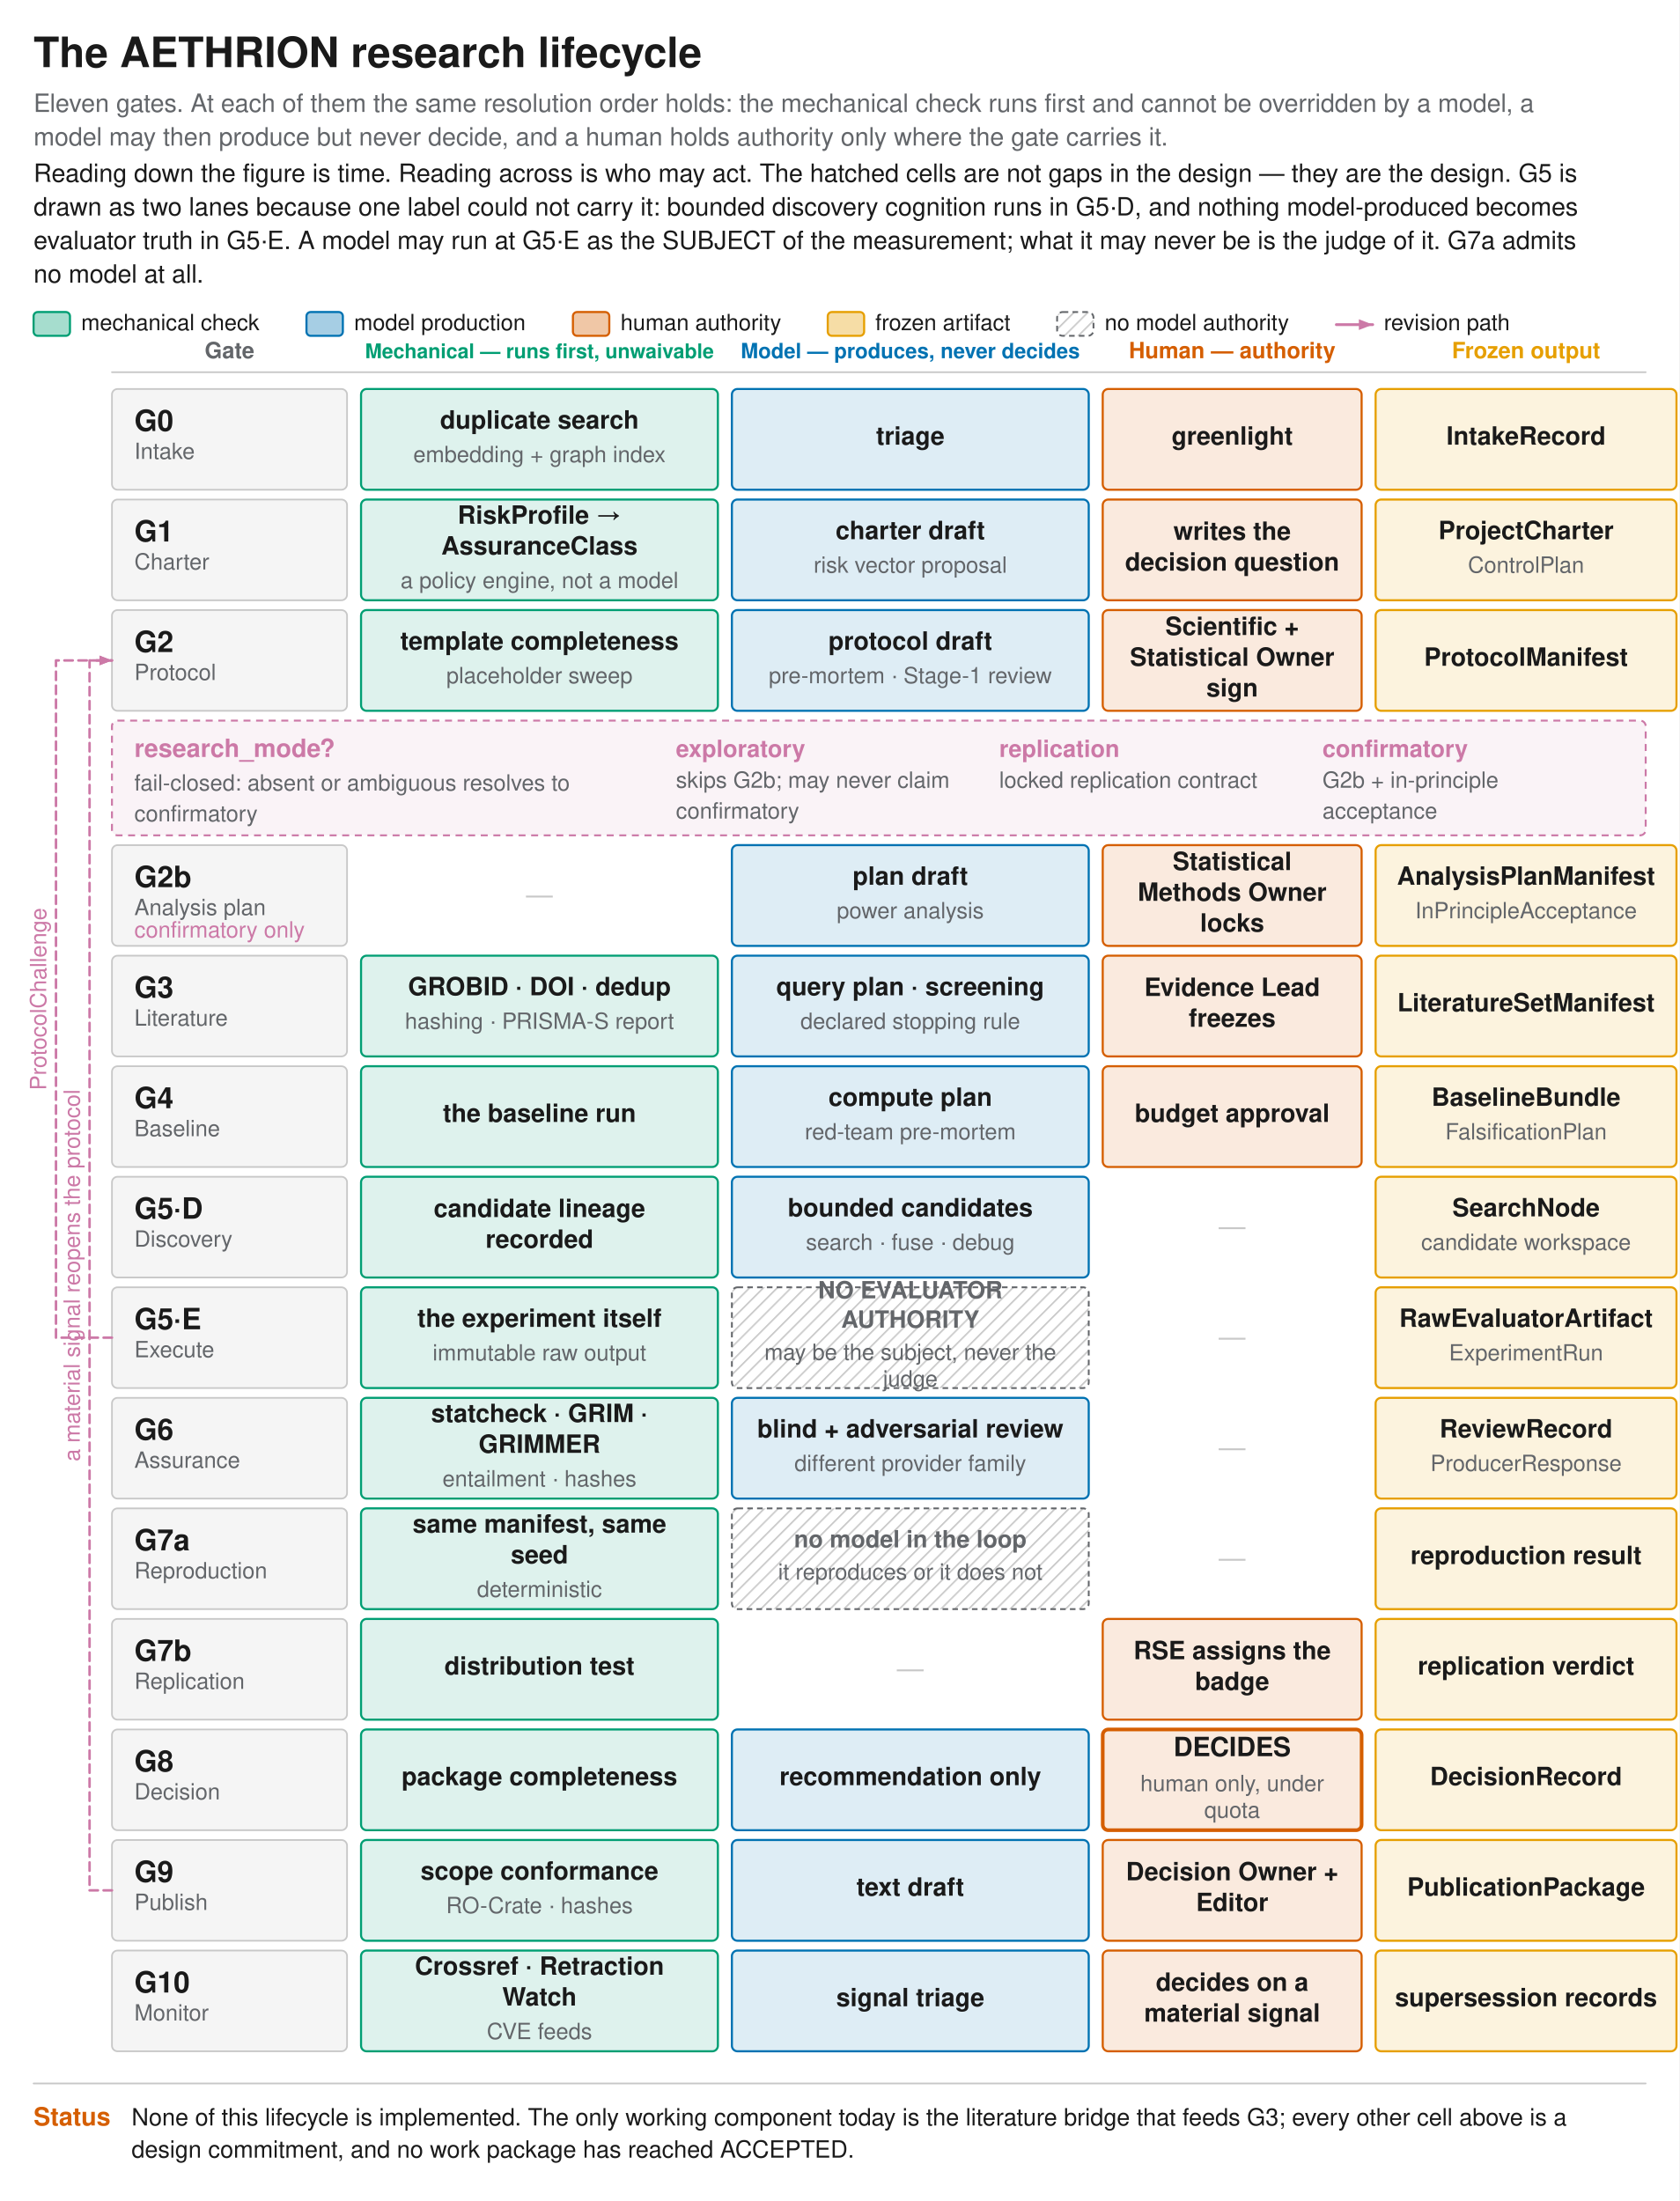
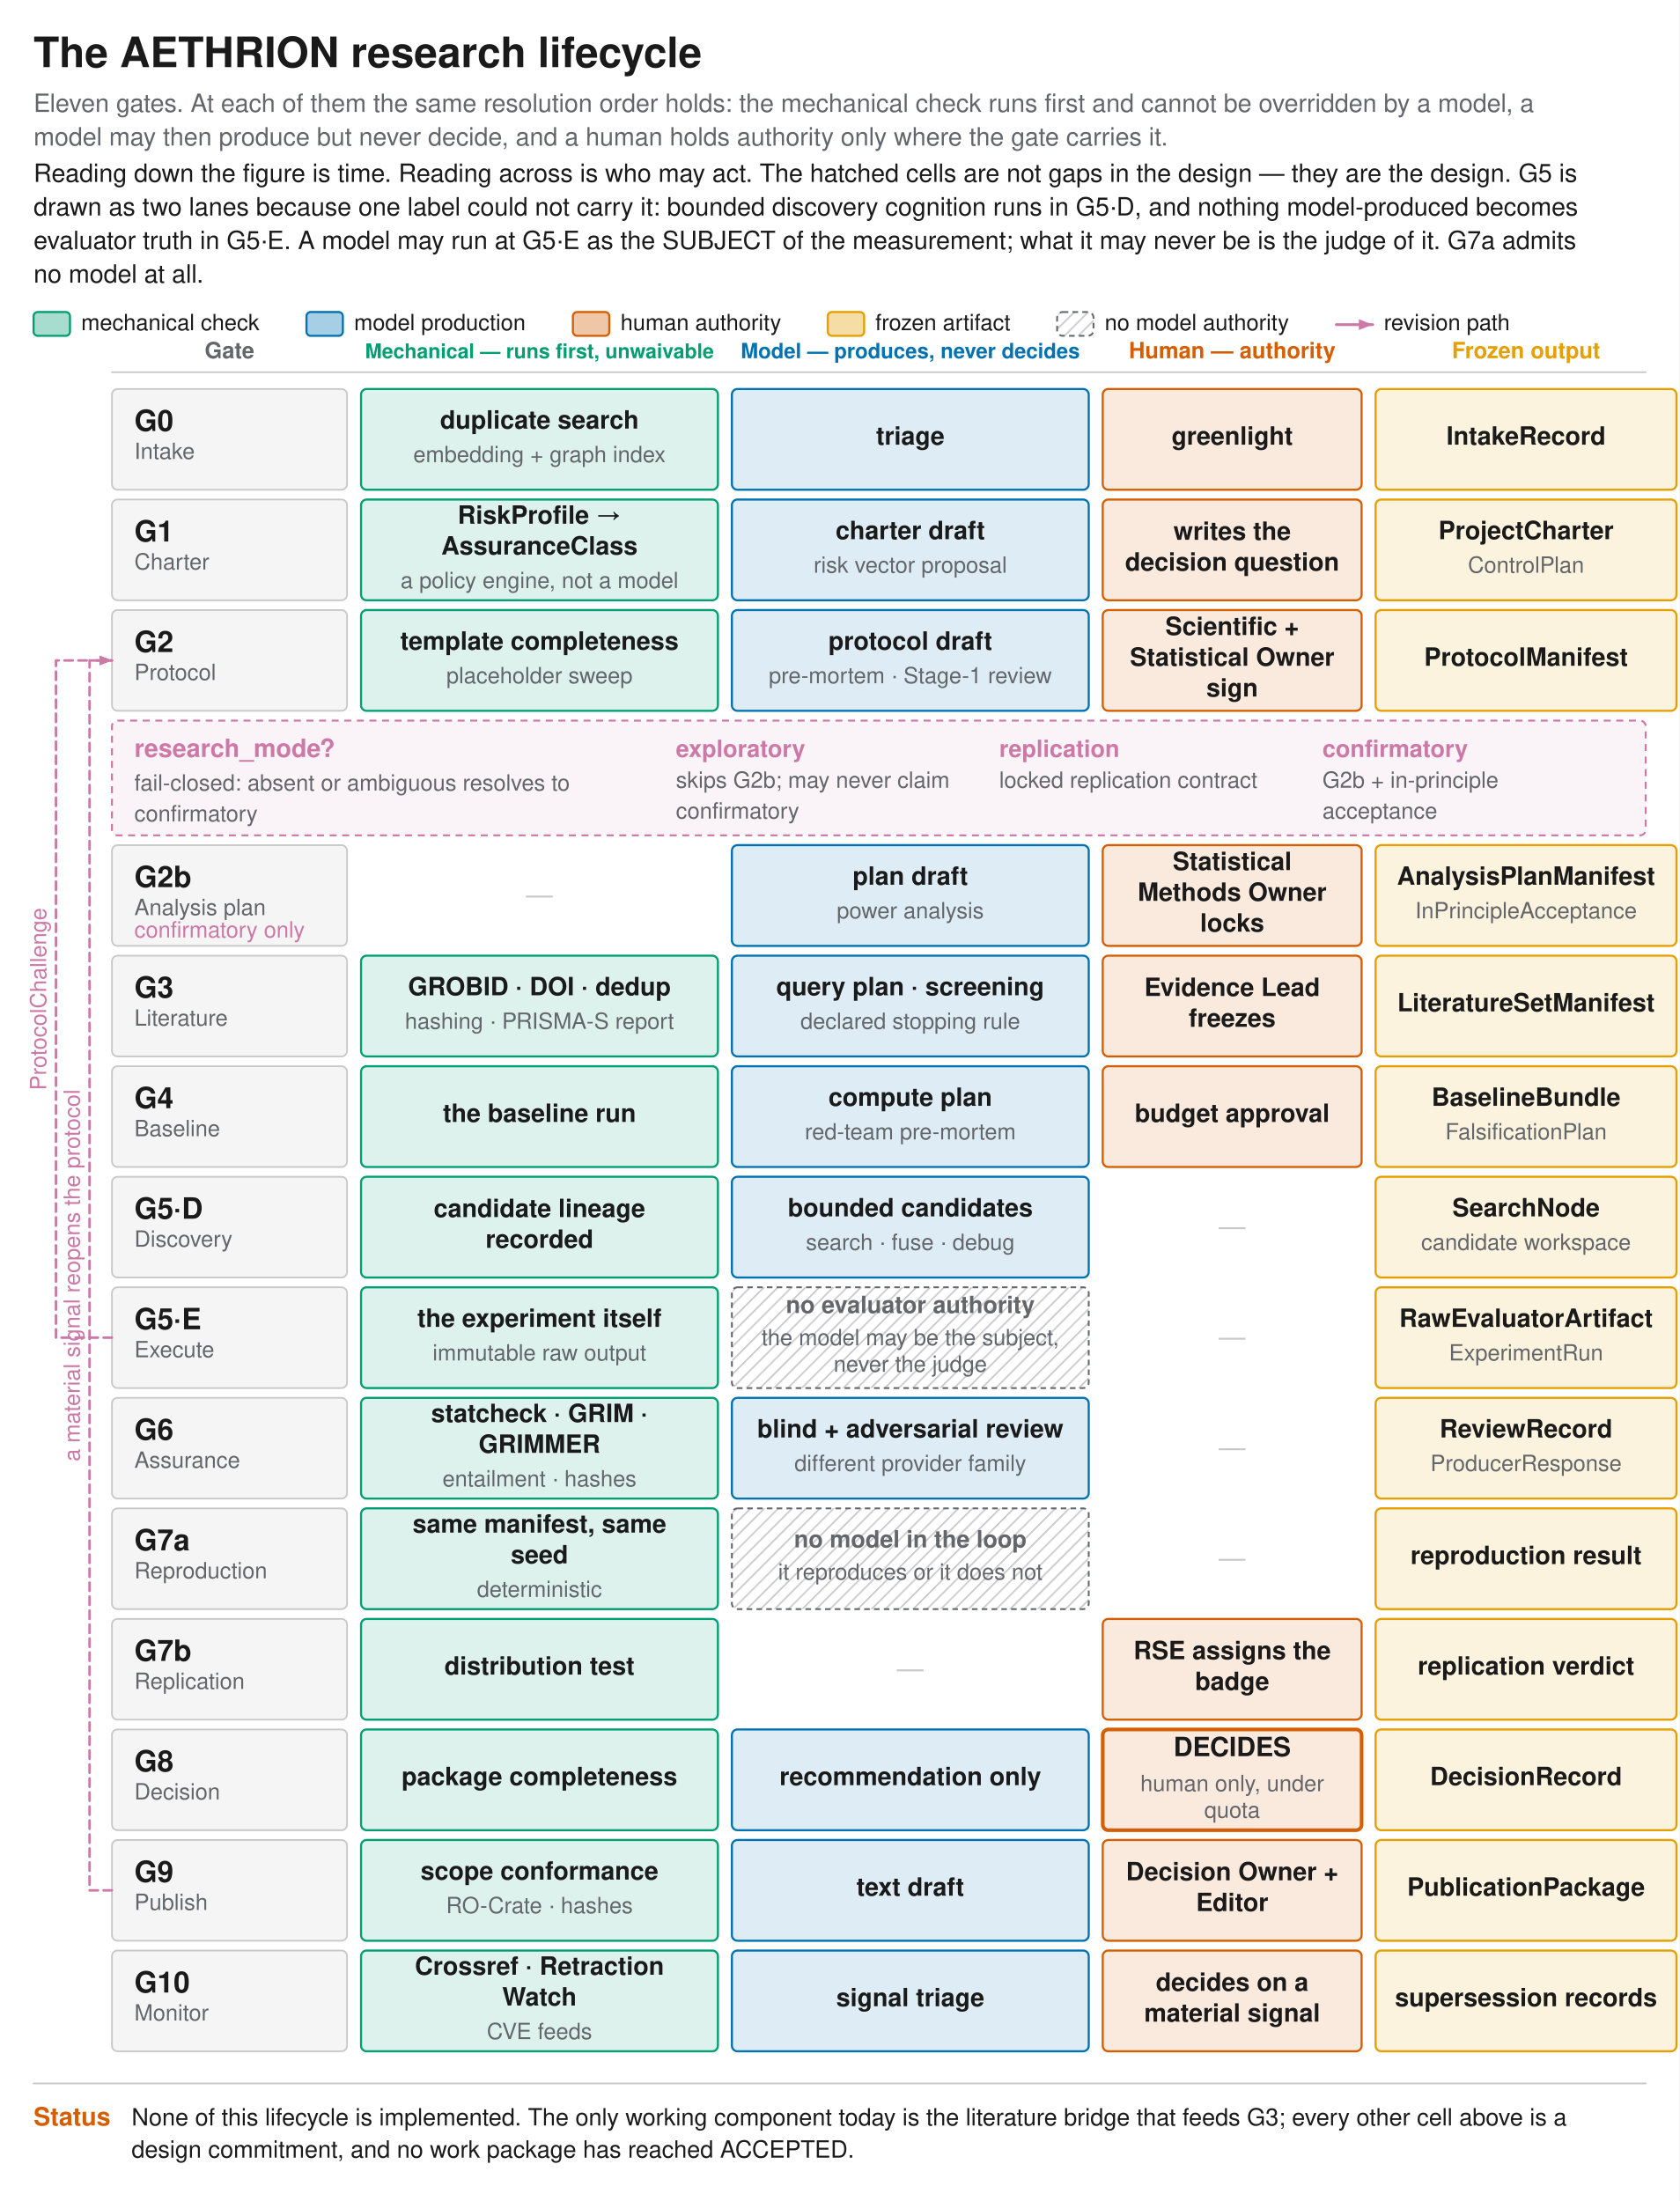
<svg xmlns="http://www.w3.org/2000/svg" viewBox="0 0 1200 1573" width="100%" role="img">
  <defs>
    <marker id="arrow" viewBox="0 0 10 10" refX="9" refY="5" markerWidth="7" markerHeight="7" orient="auto-start-reverse">
      <path d="M 0 1 L 9 5 L 0 9 z" fill="context-stroke" />
    </marker>
    <marker id="arrowsm" viewBox="0 0 10 10" refX="9" refY="5" markerWidth="5.5" markerHeight="5.5" orient="auto-start-reverse">
      <path d="M 0 1.5 L 9 5 L 0 8.5 z" fill="context-stroke" />
    </marker>
    <pattern id="hatch" width="7" height="7" patternTransform="rotate(45)" patternUnits="userSpaceOnUse">
      <line x1="0" y1="0" x2="0" y2="7" stroke="#C8C8C8" stroke-width="2.2" />
    </pattern>
  </defs>
  <rect width="1200" height="1573" fill="#FFFFFF" />
  <text x="24.0" y="48.0" font-family="Helvetica, Arial, 'Liberation Sans', 'DejaVu Sans', sans-serif" font-size="30" font-weight="700" font-style="normal" fill="#1A1A1A" text-anchor="start">The AETHRION research lifecycle</text>
  <text x="24.0" y="80.0" font-family="Helvetica, Arial, 'Liberation Sans', 'DejaVu Sans', sans-serif" font-size="18" font-weight="400" font-style="normal" fill="#63666A" text-anchor="start">Eleven gates. At each of them the same resolution order holds: the mechanical check runs first and cannot be overridden by a model, a</text>
  <text x="24.0" y="104.0" font-family="Helvetica, Arial, 'Liberation Sans', 'DejaVu Sans', sans-serif" font-size="18" font-weight="400" font-style="normal" fill="#63666A" text-anchor="start">model may then produce but never decide, and a human holds authority only where the gate carries it.</text>
  <text x="24.0" y="130.0" font-family="Helvetica, Arial, 'Liberation Sans', 'DejaVu Sans', sans-serif" font-size="18" font-weight="500" font-style="normal" fill="#1A1A1A" text-anchor="start">Reading down the figure is time. Reading across is who may act. The hatched cells are not gaps in the design — they are the design. G5 is</text>
  <text x="24.0" y="154.0" font-family="Helvetica, Arial, 'Liberation Sans', 'DejaVu Sans', sans-serif" font-size="18" font-weight="500" font-style="normal" fill="#1A1A1A" text-anchor="start">drawn as two lanes because one label could not carry it: bounded discovery cognition runs in G5·D, and nothing model-produced becomes</text>
  <text x="24.0" y="178.0" font-family="Helvetica, Arial, 'Liberation Sans', 'DejaVu Sans', sans-serif" font-size="18" font-weight="500" font-style="normal" fill="#1A1A1A" text-anchor="start">evaluator truth in G5·E. A model may run at G5·E as the SUBJECT of the measurement; what it may never be is the judge of it. G7a admits</text>
  <text x="24.0" y="202.0" font-family="Helvetica, Arial, 'Liberation Sans', 'DejaVu Sans', sans-serif" font-size="18" font-weight="500" font-style="normal" fill="#1A1A1A" text-anchor="start">no model at all.</text>
  <rect x="24.0" y="223.0" width="26.0" height="17.0" rx="3" fill="#a6ddce" stroke="#009E73" stroke-width="1.5" />
  <text x="58.0" y="236.0" font-family="Helvetica, Arial, 'Liberation Sans', 'DejaVu Sans', sans-serif" font-size="16" font-weight="400" font-style="normal" fill="#1A1A1A" text-anchor="start">mechanical check</text>
  <rect x="219.0" y="223.0" width="26.0" height="17.0" rx="3" fill="#a6cee4" stroke="#0072B2" stroke-width="1.5" />
  <text x="253.0" y="236.0" font-family="Helvetica, Arial, 'Liberation Sans', 'DejaVu Sans', sans-serif" font-size="16" font-weight="400" font-style="normal" fill="#1A1A1A" text-anchor="start">model production</text>
  <rect x="409.4" y="223.0" width="26.0" height="17.0" rx="3" fill="#f0c7a6" stroke="#D55E00" stroke-width="1.5" />
  <text x="443.4" y="236.0" font-family="Helvetica, Arial, 'Liberation Sans', 'DejaVu Sans', sans-serif" font-size="16" font-weight="400" font-style="normal" fill="#1A1A1A" text-anchor="start">human authority</text>
  <rect x="591.5" y="223.0" width="26.0" height="17.0" rx="3" fill="#f6dda6" stroke="#E69F00" stroke-width="1.5" />
  <text x="625.5" y="236.0" font-family="Helvetica, Arial, 'Liberation Sans', 'DejaVu Sans', sans-serif" font-size="16" font-weight="400" font-style="normal" fill="#1A1A1A" text-anchor="start">frozen artifact</text>
  <rect x="755.4" y="223.0" width="26.0" height="17.0" rx="4" fill="url(#hatch)" stroke="#63666A" stroke-width="1.3" stroke-dasharray="4 3" />
  <text x="789.4" y="236.0" font-family="Helvetica, Arial, 'Liberation Sans', 'DejaVu Sans', sans-serif" font-size="16" font-weight="400" font-style="normal" fill="#1A1A1A" text-anchor="start">no model authority</text>
  <path d="M 954.93 232 L 980.93 232" fill="none" stroke="#CC79A7" stroke-width="2.0" stroke-linecap="round" stroke-linejoin="round" marker-end="url(#arrowsm)" />
  <text x="988.9" y="236.0" font-family="Helvetica, Arial, 'Liberation Sans', 'DejaVu Sans', sans-serif" font-size="16" font-weight="400" font-style="normal" fill="#1A1A1A" text-anchor="start">revision path</text>
  <text x="164.0" y="256.0" font-family="Helvetica, Arial, 'Liberation Sans', 'DejaVu Sans', sans-serif" font-size="16" font-weight="600" font-style="normal" fill="#63666A" text-anchor="middle">Gate</text>
  <text x="385.5" y="256.0" font-family="Helvetica, Arial, 'Liberation Sans', 'DejaVu Sans', sans-serif" font-size="14.5" font-weight="600" font-style="normal" fill="#009E73" text-anchor="middle">Mechanical — runs first, unwaivable</text>
  <text x="650.5" y="256.0" font-family="Helvetica, Arial, 'Liberation Sans', 'DejaVu Sans', sans-serif" font-size="15" font-weight="600" font-style="normal" fill="#0072B2" text-anchor="middle">Model — produces, never decides</text>
  <text x="880.5" y="256.0" font-family="Helvetica, Arial, 'Liberation Sans', 'DejaVu Sans', sans-serif" font-size="16" font-weight="600" font-style="normal" fill="#D55E00" text-anchor="middle">Human — authority</text>
  <text x="1090.5" y="256.0" font-family="Helvetica, Arial, 'Liberation Sans', 'DejaVu Sans', sans-serif" font-size="16" font-weight="600" font-style="normal" fill="#E69F00" text-anchor="middle">Frozen output</text>
  <path d="M 80 266 L 1176 266" fill="none" stroke="#C8C8C8" stroke-width="1.2" stroke-linecap="round" stroke-linejoin="round" />
  <rect x="80.0" y="278.0" width="168.0" height="72.0" rx="4" fill="#f5f5f5" stroke="#C8C8C8" stroke-width="1.2" />
  <text x="96.0" y="308.0" font-family="Helvetica, Arial, 'Liberation Sans', 'DejaVu Sans', sans-serif" font-size="21" font-weight="700" font-style="normal" fill="#1A1A1A" text-anchor="start">G0</text>
  <text x="96.0" y="328.0" font-family="Helvetica, Arial, 'Liberation Sans', 'DejaVu Sans', sans-serif" font-size="16" font-weight="400" font-style="normal" fill="#63666A" text-anchor="start">Intake</text>
  <rect x="258.0" y="278.0" width="255.0" height="72.0" rx="4" fill="#def2ed" stroke="#009E73" stroke-width="1.5" />
  <text x="385.5" y="306.3" font-family="Helvetica, Arial, 'Liberation Sans', 'DejaVu Sans', sans-serif" font-size="18" font-weight="600" font-style="normal" fill="#1A1A1A" text-anchor="middle">duplicate search</text>
  <text x="385.5" y="330.3" font-family="Helvetica, Arial, 'Liberation Sans', 'DejaVu Sans', sans-serif" font-size="16" font-weight="400" font-style="normal" fill="#63666A" text-anchor="middle">embedding + graph index</text>
  <rect x="523.0" y="278.0" width="255.0" height="72.0" rx="4" fill="#deedf5" stroke="#0072B2" stroke-width="1.5" />
  <text x="650.5" y="317.8" font-family="Helvetica, Arial, 'Liberation Sans', 'DejaVu Sans', sans-serif" font-size="18" font-weight="600" font-style="normal" fill="#1A1A1A" text-anchor="middle">triage</text>
  <rect x="788.0" y="278.0" width="185.0" height="72.0" rx="4" fill="#faeade" stroke="#D55E00" stroke-width="1.5" />
  <text x="880.5" y="317.8" font-family="Helvetica, Arial, 'Liberation Sans', 'DejaVu Sans', sans-serif" font-size="18" font-weight="600" font-style="normal" fill="#1A1A1A" text-anchor="middle">greenlight</text>
  <rect x="983.0" y="278.0" width="215.0" height="72.0" rx="4" fill="#fcf3de" stroke="#E69F00" stroke-width="1.5" />
  <text x="1090.5" y="317.8" font-family="Helvetica, Arial, 'Liberation Sans', 'DejaVu Sans', sans-serif" font-size="18" font-weight="600" font-style="normal" fill="#1A1A1A" text-anchor="middle">IntakeRecord</text>
  <rect x="80.0" y="357.0" width="168.0" height="72.0" rx="4" fill="#f5f5f5" stroke="#C8C8C8" stroke-width="1.2" />
  <text x="96.0" y="387.0" font-family="Helvetica, Arial, 'Liberation Sans', 'DejaVu Sans', sans-serif" font-size="21" font-weight="700" font-style="normal" fill="#1A1A1A" text-anchor="start">G1</text>
  <text x="96.0" y="407.0" font-family="Helvetica, Arial, 'Liberation Sans', 'DejaVu Sans', sans-serif" font-size="16" font-weight="400" font-style="normal" fill="#63666A" text-anchor="start">Charter</text>
  <rect x="258.0" y="357.0" width="255.0" height="72.0" rx="4" fill="#def2ed" stroke="#009E73" stroke-width="1.5" />
  <text x="385.5" y="374.3" font-family="Helvetica, Arial, 'Liberation Sans', 'DejaVu Sans', sans-serif" font-size="18" font-weight="600" font-style="normal" fill="#1A1A1A" text-anchor="middle">RiskProfile →</text>
  <text x="385.5" y="396.3" font-family="Helvetica, Arial, 'Liberation Sans', 'DejaVu Sans', sans-serif" font-size="18" font-weight="600" font-style="normal" fill="#1A1A1A" text-anchor="middle">AssuranceClass</text>
  <text x="385.5" y="420.3" font-family="Helvetica, Arial, 'Liberation Sans', 'DejaVu Sans', sans-serif" font-size="16" font-weight="400" font-style="normal" fill="#63666A" text-anchor="middle">a policy engine, not a model</text>
  <rect x="523.0" y="357.0" width="255.0" height="72.0" rx="4" fill="#deedf5" stroke="#0072B2" stroke-width="1.5" />
  <text x="650.5" y="385.3" font-family="Helvetica, Arial, 'Liberation Sans', 'DejaVu Sans', sans-serif" font-size="18" font-weight="600" font-style="normal" fill="#1A1A1A" text-anchor="middle">charter draft</text>
  <text x="650.5" y="409.3" font-family="Helvetica, Arial, 'Liberation Sans', 'DejaVu Sans', sans-serif" font-size="16" font-weight="400" font-style="normal" fill="#63666A" text-anchor="middle">risk vector proposal</text>
  <rect x="788.0" y="357.0" width="185.0" height="72.0" rx="4" fill="#faeade" stroke="#D55E00" stroke-width="1.5" />
  <text x="880.5" y="385.8" font-family="Helvetica, Arial, 'Liberation Sans', 'DejaVu Sans', sans-serif" font-size="18" font-weight="600" font-style="normal" fill="#1A1A1A" text-anchor="middle">writes the</text>
  <text x="880.5" y="407.8" font-family="Helvetica, Arial, 'Liberation Sans', 'DejaVu Sans', sans-serif" font-size="18" font-weight="600" font-style="normal" fill="#1A1A1A" text-anchor="middle">decision question</text>
  <rect x="983.0" y="357.0" width="215.0" height="72.0" rx="4" fill="#fcf3de" stroke="#E69F00" stroke-width="1.5" />
  <text x="1090.5" y="385.3" font-family="Helvetica, Arial, 'Liberation Sans', 'DejaVu Sans', sans-serif" font-size="18" font-weight="600" font-style="normal" fill="#1A1A1A" text-anchor="middle">ProjectCharter</text>
  <text x="1090.5" y="409.3" font-family="Helvetica, Arial, 'Liberation Sans', 'DejaVu Sans', sans-serif" font-size="16" font-weight="400" font-style="normal" fill="#63666A" text-anchor="middle">ControlPlan</text>
  <rect x="80.0" y="436.0" width="168.0" height="72.0" rx="4" fill="#f5f5f5" stroke="#C8C8C8" stroke-width="1.2" />
  <text x="96.0" y="466.0" font-family="Helvetica, Arial, 'Liberation Sans', 'DejaVu Sans', sans-serif" font-size="21" font-weight="700" font-style="normal" fill="#1A1A1A" text-anchor="start">G2</text>
  <text x="96.0" y="486.0" font-family="Helvetica, Arial, 'Liberation Sans', 'DejaVu Sans', sans-serif" font-size="16" font-weight="400" font-style="normal" fill="#63666A" text-anchor="start">Protocol</text>
  <rect x="258.0" y="436.0" width="255.0" height="72.0" rx="4" fill="#def2ed" stroke="#009E73" stroke-width="1.5" />
  <text x="385.5" y="464.3" font-family="Helvetica, Arial, 'Liberation Sans', 'DejaVu Sans', sans-serif" font-size="18" font-weight="600" font-style="normal" fill="#1A1A1A" text-anchor="middle">template completeness</text>
  <text x="385.5" y="488.3" font-family="Helvetica, Arial, 'Liberation Sans', 'DejaVu Sans', sans-serif" font-size="16" font-weight="400" font-style="normal" fill="#63666A" text-anchor="middle">placeholder sweep</text>
  <rect x="523.0" y="436.0" width="255.0" height="72.0" rx="4" fill="#deedf5" stroke="#0072B2" stroke-width="1.5" />
  <text x="650.5" y="464.3" font-family="Helvetica, Arial, 'Liberation Sans', 'DejaVu Sans', sans-serif" font-size="18" font-weight="600" font-style="normal" fill="#1A1A1A" text-anchor="middle">protocol draft</text>
  <text x="650.5" y="488.3" font-family="Helvetica, Arial, 'Liberation Sans', 'DejaVu Sans', sans-serif" font-size="16" font-weight="400" font-style="normal" fill="#63666A" text-anchor="middle">pre-mortem · Stage-1 review</text>
  <rect x="788.0" y="436.0" width="185.0" height="72.0" rx="4" fill="#faeade" stroke="#D55E00" stroke-width="1.5" />
  <text x="880.5" y="453.8" font-family="Helvetica, Arial, 'Liberation Sans', 'DejaVu Sans', sans-serif" font-size="18" font-weight="600" font-style="normal" fill="#1A1A1A" text-anchor="middle">Scientific +</text>
  <text x="880.5" y="475.8" font-family="Helvetica, Arial, 'Liberation Sans', 'DejaVu Sans', sans-serif" font-size="18" font-weight="600" font-style="normal" fill="#1A1A1A" text-anchor="middle">Statistical Owner</text>
  <text x="880.5" y="497.8" font-family="Helvetica, Arial, 'Liberation Sans', 'DejaVu Sans', sans-serif" font-size="18" font-weight="600" font-style="normal" fill="#1A1A1A" text-anchor="middle">sign</text>
  <rect x="983.0" y="436.0" width="215.0" height="72.0" rx="4" fill="#fcf3de" stroke="#E69F00" stroke-width="1.5" />
  <text x="1090.5" y="475.8" font-family="Helvetica, Arial, 'Liberation Sans', 'DejaVu Sans', sans-serif" font-size="18" font-weight="600" font-style="normal" fill="#1A1A1A" text-anchor="middle">ProtocolManifest</text>
  <rect x="80.0" y="515.0" width="1096.0" height="82.0" rx="4" fill="#faf3f7" stroke="#CC79A7" stroke-width="1.4" stroke-dasharray="5 4" />
  <text x="96.0" y="541.0" font-family="Helvetica, Arial, 'Liberation Sans', 'DejaVu Sans', sans-serif" font-size="18" font-weight="600" font-style="normal" fill="#CC79A7" text-anchor="start">research_mode?</text>
  <text x="96.0" y="565.0" font-family="Helvetica, Arial, 'Liberation Sans', 'DejaVu Sans', sans-serif" font-size="16" font-weight="400" font-style="normal" fill="#63666A" text-anchor="start">fail-closed: absent or ambiguous resolves to</text>
  <text x="96.0" y="587.0" font-family="Helvetica, Arial, 'Liberation Sans', 'DejaVu Sans', sans-serif" font-size="16" font-weight="400" font-style="normal" fill="#63666A" text-anchor="start">confirmatory</text>
  <text x="483.0" y="541.0" font-family="Helvetica, Arial, 'Liberation Sans', 'DejaVu Sans', sans-serif" font-size="17" font-weight="600" font-style="normal" fill="#CC79A7" text-anchor="start">exploratory</text>
  <text x="483.0" y="563.0" font-family="Helvetica, Arial, 'Liberation Sans', 'DejaVu Sans', sans-serif" font-size="16" font-weight="400" font-style="normal" fill="#63666A" text-anchor="start">skips G2b; may never claim</text>
  <text x="483.0" y="585.0" font-family="Helvetica, Arial, 'Liberation Sans', 'DejaVu Sans', sans-serif" font-size="16" font-weight="400" font-style="normal" fill="#63666A" text-anchor="start">confirmatory</text>
  <text x="714.0" y="541.0" font-family="Helvetica, Arial, 'Liberation Sans', 'DejaVu Sans', sans-serif" font-size="17" font-weight="600" font-style="normal" fill="#CC79A7" text-anchor="start">replication</text>
  <text x="714.0" y="563.0" font-family="Helvetica, Arial, 'Liberation Sans', 'DejaVu Sans', sans-serif" font-size="16" font-weight="400" font-style="normal" fill="#63666A" text-anchor="start">locked replication contract</text>
  <text x="945.0" y="541.0" font-family="Helvetica, Arial, 'Liberation Sans', 'DejaVu Sans', sans-serif" font-size="17" font-weight="600" font-style="normal" fill="#CC79A7" text-anchor="start">confirmatory</text>
  <text x="945.0" y="563.0" font-family="Helvetica, Arial, 'Liberation Sans', 'DejaVu Sans', sans-serif" font-size="16" font-weight="400" font-style="normal" fill="#63666A" text-anchor="start">G2b + in-principle</text>
  <text x="945.0" y="585.0" font-family="Helvetica, Arial, 'Liberation Sans', 'DejaVu Sans', sans-serif" font-size="16" font-weight="400" font-style="normal" fill="#63666A" text-anchor="start">acceptance</text>
  <rect x="80.0" y="604.0" width="168.0" height="72.0" rx="4" fill="#f5f5f5" stroke="#C8C8C8" stroke-width="1.2" />
  <text x="96.0" y="634.0" font-family="Helvetica, Arial, 'Liberation Sans', 'DejaVu Sans', sans-serif" font-size="21" font-weight="700" font-style="normal" fill="#1A1A1A" text-anchor="start">G2b</text>
  <text x="96.0" y="654.0" font-family="Helvetica, Arial, 'Liberation Sans', 'DejaVu Sans', sans-serif" font-size="16" font-weight="400" font-style="normal" fill="#63666A" text-anchor="start">Analysis plan</text>
  <text x="96.0" y="670.0" font-family="Helvetica, Arial, 'Liberation Sans', 'DejaVu Sans', sans-serif" font-size="16" font-weight="400" font-style="normal" fill="#CC79A7" text-anchor="start">confirmatory only</text>
  <text x="385.5" y="646.0" font-family="Helvetica, Arial, 'Liberation Sans', 'DejaVu Sans', sans-serif" font-size="19" font-weight="400" font-style="normal" fill="#C8C8C8" text-anchor="middle">—</text>
  <rect x="523.0" y="604.0" width="255.0" height="72.0" rx="4" fill="#deedf5" stroke="#0072B2" stroke-width="1.5" />
  <text x="650.5" y="632.3" font-family="Helvetica, Arial, 'Liberation Sans', 'DejaVu Sans', sans-serif" font-size="18" font-weight="600" font-style="normal" fill="#1A1A1A" text-anchor="middle">plan draft</text>
  <text x="650.5" y="656.3" font-family="Helvetica, Arial, 'Liberation Sans', 'DejaVu Sans', sans-serif" font-size="16" font-weight="400" font-style="normal" fill="#63666A" text-anchor="middle">power analysis</text>
  <rect x="788.0" y="604.0" width="185.0" height="72.0" rx="4" fill="#faeade" stroke="#D55E00" stroke-width="1.5" />
  <text x="880.5" y="621.8" font-family="Helvetica, Arial, 'Liberation Sans', 'DejaVu Sans', sans-serif" font-size="18" font-weight="600" font-style="normal" fill="#1A1A1A" text-anchor="middle">Statistical</text>
  <text x="880.5" y="643.8" font-family="Helvetica, Arial, 'Liberation Sans', 'DejaVu Sans', sans-serif" font-size="18" font-weight="600" font-style="normal" fill="#1A1A1A" text-anchor="middle">Methods Owner</text>
  <text x="880.5" y="665.8" font-family="Helvetica, Arial, 'Liberation Sans', 'DejaVu Sans', sans-serif" font-size="18" font-weight="600" font-style="normal" fill="#1A1A1A" text-anchor="middle">locks</text>
  <rect x="983.0" y="604.0" width="215.0" height="72.0" rx="4" fill="#fcf3de" stroke="#E69F00" stroke-width="1.5" />
  <text x="1090.5" y="632.3" font-family="Helvetica, Arial, 'Liberation Sans', 'DejaVu Sans', sans-serif" font-size="18" font-weight="600" font-style="normal" fill="#1A1A1A" text-anchor="middle">AnalysisPlanManifest</text>
  <text x="1090.5" y="656.3" font-family="Helvetica, Arial, 'Liberation Sans', 'DejaVu Sans', sans-serif" font-size="16" font-weight="400" font-style="normal" fill="#63666A" text-anchor="middle">InPrincipleAcceptance</text>
  <rect x="80.0" y="683.0" width="168.0" height="72.0" rx="4" fill="#f5f5f5" stroke="#C8C8C8" stroke-width="1.2" />
  <text x="96.0" y="713.0" font-family="Helvetica, Arial, 'Liberation Sans', 'DejaVu Sans', sans-serif" font-size="21" font-weight="700" font-style="normal" fill="#1A1A1A" text-anchor="start">G3</text>
  <text x="96.0" y="733.0" font-family="Helvetica, Arial, 'Liberation Sans', 'DejaVu Sans', sans-serif" font-size="16" font-weight="400" font-style="normal" fill="#63666A" text-anchor="start">Literature</text>
  <rect x="258.0" y="683.0" width="255.0" height="72.0" rx="4" fill="#def2ed" stroke="#009E73" stroke-width="1.5" />
  <text x="385.5" y="711.3" font-family="Helvetica, Arial, 'Liberation Sans', 'DejaVu Sans', sans-serif" font-size="18" font-weight="600" font-style="normal" fill="#1A1A1A" text-anchor="middle">GROBID · DOI · dedup</text>
  <text x="385.5" y="735.3" font-family="Helvetica, Arial, 'Liberation Sans', 'DejaVu Sans', sans-serif" font-size="16" font-weight="400" font-style="normal" fill="#63666A" text-anchor="middle">hashing · PRISMA-S report</text>
  <rect x="523.0" y="683.0" width="255.0" height="72.0" rx="4" fill="#deedf5" stroke="#0072B2" stroke-width="1.5" />
  <text x="650.5" y="711.3" font-family="Helvetica, Arial, 'Liberation Sans', 'DejaVu Sans', sans-serif" font-size="18" font-weight="600" font-style="normal" fill="#1A1A1A" text-anchor="middle">query plan · screening</text>
  <text x="650.5" y="735.3" font-family="Helvetica, Arial, 'Liberation Sans', 'DejaVu Sans', sans-serif" font-size="16" font-weight="400" font-style="normal" fill="#63666A" text-anchor="middle">declared stopping rule</text>
  <rect x="788.0" y="683.0" width="185.0" height="72.0" rx="4" fill="#faeade" stroke="#D55E00" stroke-width="1.5" />
  <text x="880.5" y="711.8" font-family="Helvetica, Arial, 'Liberation Sans', 'DejaVu Sans', sans-serif" font-size="18" font-weight="600" font-style="normal" fill="#1A1A1A" text-anchor="middle">Evidence Lead</text>
  <text x="880.5" y="733.8" font-family="Helvetica, Arial, 'Liberation Sans', 'DejaVu Sans', sans-serif" font-size="18" font-weight="600" font-style="normal" fill="#1A1A1A" text-anchor="middle">freezes</text>
  <rect x="983.0" y="683.0" width="215.0" height="72.0" rx="4" fill="#fcf3de" stroke="#E69F00" stroke-width="1.5" />
  <text x="1090.5" y="722.8" font-family="Helvetica, Arial, 'Liberation Sans', 'DejaVu Sans', sans-serif" font-size="18" font-weight="600" font-style="normal" fill="#1A1A1A" text-anchor="middle">LiteratureSetManifest</text>
  <rect x="80.0" y="762.0" width="168.0" height="72.0" rx="4" fill="#f5f5f5" stroke="#C8C8C8" stroke-width="1.2" />
  <text x="96.0" y="792.0" font-family="Helvetica, Arial, 'Liberation Sans', 'DejaVu Sans', sans-serif" font-size="21" font-weight="700" font-style="normal" fill="#1A1A1A" text-anchor="start">G4</text>
  <text x="96.0" y="812.0" font-family="Helvetica, Arial, 'Liberation Sans', 'DejaVu Sans', sans-serif" font-size="16" font-weight="400" font-style="normal" fill="#63666A" text-anchor="start">Baseline</text>
  <rect x="258.0" y="762.0" width="255.0" height="72.0" rx="4" fill="#def2ed" stroke="#009E73" stroke-width="1.5" />
  <text x="385.5" y="801.8" font-family="Helvetica, Arial, 'Liberation Sans', 'DejaVu Sans', sans-serif" font-size="18" font-weight="600" font-style="normal" fill="#1A1A1A" text-anchor="middle">the baseline run</text>
  <rect x="523.0" y="762.0" width="255.0" height="72.0" rx="4" fill="#deedf5" stroke="#0072B2" stroke-width="1.5" />
  <text x="650.5" y="790.3" font-family="Helvetica, Arial, 'Liberation Sans', 'DejaVu Sans', sans-serif" font-size="18" font-weight="600" font-style="normal" fill="#1A1A1A" text-anchor="middle">compute plan</text>
  <text x="650.5" y="814.3" font-family="Helvetica, Arial, 'Liberation Sans', 'DejaVu Sans', sans-serif" font-size="16" font-weight="400" font-style="normal" fill="#63666A" text-anchor="middle">red-team pre-mortem</text>
  <rect x="788.0" y="762.0" width="185.0" height="72.0" rx="4" fill="#faeade" stroke="#D55E00" stroke-width="1.5" />
  <text x="880.5" y="801.8" font-family="Helvetica, Arial, 'Liberation Sans', 'DejaVu Sans', sans-serif" font-size="18" font-weight="600" font-style="normal" fill="#1A1A1A" text-anchor="middle">budget approval</text>
  <rect x="983.0" y="762.0" width="215.0" height="72.0" rx="4" fill="#fcf3de" stroke="#E69F00" stroke-width="1.5" />
  <text x="1090.5" y="790.3" font-family="Helvetica, Arial, 'Liberation Sans', 'DejaVu Sans', sans-serif" font-size="18" font-weight="600" font-style="normal" fill="#1A1A1A" text-anchor="middle">BaselineBundle</text>
  <text x="1090.5" y="814.3" font-family="Helvetica, Arial, 'Liberation Sans', 'DejaVu Sans', sans-serif" font-size="16" font-weight="400" font-style="normal" fill="#63666A" text-anchor="middle">FalsificationPlan</text>
  <rect x="80.0" y="841.0" width="168.0" height="72.0" rx="4" fill="#f5f5f5" stroke="#C8C8C8" stroke-width="1.2" />
  <text x="96.0" y="871.0" font-family="Helvetica, Arial, 'Liberation Sans', 'DejaVu Sans', sans-serif" font-size="21" font-weight="700" font-style="normal" fill="#1A1A1A" text-anchor="start">G5·D</text>
  <text x="96.0" y="891.0" font-family="Helvetica, Arial, 'Liberation Sans', 'DejaVu Sans', sans-serif" font-size="16" font-weight="400" font-style="normal" fill="#63666A" text-anchor="start">Discovery</text>
  <rect x="258.0" y="841.0" width="255.0" height="72.0" rx="4" fill="#def2ed" stroke="#009E73" stroke-width="1.5" />
  <text x="385.5" y="869.8" font-family="Helvetica, Arial, 'Liberation Sans', 'DejaVu Sans', sans-serif" font-size="18" font-weight="600" font-style="normal" fill="#1A1A1A" text-anchor="middle">candidate lineage</text>
  <text x="385.5" y="891.8" font-family="Helvetica, Arial, 'Liberation Sans', 'DejaVu Sans', sans-serif" font-size="18" font-weight="600" font-style="normal" fill="#1A1A1A" text-anchor="middle">recorded</text>
  <rect x="523.0" y="841.0" width="255.0" height="72.0" rx="4" fill="#deedf5" stroke="#0072B2" stroke-width="1.5" />
  <text x="650.5" y="869.3" font-family="Helvetica, Arial, 'Liberation Sans', 'DejaVu Sans', sans-serif" font-size="18" font-weight="600" font-style="normal" fill="#1A1A1A" text-anchor="middle">bounded candidates</text>
  <text x="650.5" y="893.3" font-family="Helvetica, Arial, 'Liberation Sans', 'DejaVu Sans', sans-serif" font-size="16" font-weight="400" font-style="normal" fill="#63666A" text-anchor="middle">search · fuse · debug</text>
  <text x="880.5" y="883.0" font-family="Helvetica, Arial, 'Liberation Sans', 'DejaVu Sans', sans-serif" font-size="19" font-weight="400" font-style="normal" fill="#C8C8C8" text-anchor="middle">—</text>
  <rect x="983.0" y="841.0" width="215.0" height="72.0" rx="4" fill="#fcf3de" stroke="#E69F00" stroke-width="1.5" />
  <text x="1090.5" y="869.3" font-family="Helvetica, Arial, 'Liberation Sans', 'DejaVu Sans', sans-serif" font-size="18" font-weight="600" font-style="normal" fill="#1A1A1A" text-anchor="middle">SearchNode</text>
  <text x="1090.5" y="893.3" font-family="Helvetica, Arial, 'Liberation Sans', 'DejaVu Sans', sans-serif" font-size="16" font-weight="400" font-style="normal" fill="#63666A" text-anchor="middle">candidate workspace</text>
  <rect x="80.0" y="920.0" width="168.0" height="72.0" rx="4" fill="#f5f5f5" stroke="#C8C8C8" stroke-width="1.2" />
  <text x="96.0" y="950.0" font-family="Helvetica, Arial, 'Liberation Sans', 'DejaVu Sans', sans-serif" font-size="21" font-weight="700" font-style="normal" fill="#1A1A1A" text-anchor="start">G5·E</text>
  <text x="96.0" y="970.0" font-family="Helvetica, Arial, 'Liberation Sans', 'DejaVu Sans', sans-serif" font-size="16" font-weight="400" font-style="normal" fill="#63666A" text-anchor="start">Execute</text>
  <rect x="258.0" y="920.0" width="255.0" height="72.0" rx="4" fill="#def2ed" stroke="#009E73" stroke-width="1.5" />
  <text x="385.5" y="948.3" font-family="Helvetica, Arial, 'Liberation Sans', 'DejaVu Sans', sans-serif" font-size="18" font-weight="600" font-style="normal" fill="#1A1A1A" text-anchor="middle">the experiment itself</text>
  <text x="385.5" y="972.3" font-family="Helvetica, Arial, 'Liberation Sans', 'DejaVu Sans', sans-serif" font-size="16" font-weight="400" font-style="normal" fill="#63666A" text-anchor="middle">immutable raw output</text>
  <rect x="523.0" y="920.0" width="255.0" height="72.0" rx="4" fill="url(#hatch)" stroke="#63666A" stroke-width="1.3" stroke-dasharray="4 3" />
-   <text x="650.5" y="927.9" font-family="Helvetica, Arial, 'Liberation Sans', 'DejaVu Sans', sans-serif" font-size="17" font-weight="600" font-style="normal" fill="#63666A" text-anchor="middle">NO EVALUATOR</text>
-   <text x="650.5" y="948.9" font-family="Helvetica, Arial, 'Liberation Sans', 'DejaVu Sans', sans-serif" font-size="17" font-weight="600" font-style="normal" fill="#63666A" text-anchor="middle">AUTHORITY</text>
-   <text x="650.5" y="971.9" font-family="Helvetica, Arial, 'Liberation Sans', 'DejaVu Sans', sans-serif" font-size="16" font-weight="400" font-style="normal" fill="#63666A" text-anchor="middle">may be the subject, never the</text>
-   <text x="650.5" y="990.9" font-family="Helvetica, Arial, 'Liberation Sans', 'DejaVu Sans', sans-serif" font-size="16" font-weight="400" font-style="normal" fill="#63666A" text-anchor="middle">judge</text>
+   <text x="650.5" y="938.4" font-family="Helvetica, Arial, 'Liberation Sans', 'DejaVu Sans', sans-serif" font-size="17" font-weight="600" font-style="normal" fill="#63666A" text-anchor="middle">no evaluator authority</text>
+   <text x="650.5" y="961.4" font-family="Helvetica, Arial, 'Liberation Sans', 'DejaVu Sans', sans-serif" font-size="16" font-weight="400" font-style="normal" fill="#63666A" text-anchor="middle">the model may be the subject,</text>
+   <text x="650.5" y="980.4" font-family="Helvetica, Arial, 'Liberation Sans', 'DejaVu Sans', sans-serif" font-size="16" font-weight="400" font-style="normal" fill="#63666A" text-anchor="middle">never the judge</text>
  <text x="880.5" y="962.0" font-family="Helvetica, Arial, 'Liberation Sans', 'DejaVu Sans', sans-serif" font-size="19" font-weight="400" font-style="normal" fill="#C8C8C8" text-anchor="middle">—</text>
  <rect x="983.0" y="920.0" width="215.0" height="72.0" rx="4" fill="#fcf3de" stroke="#E69F00" stroke-width="1.5" />
  <text x="1090.5" y="948.3" font-family="Helvetica, Arial, 'Liberation Sans', 'DejaVu Sans', sans-serif" font-size="18" font-weight="600" font-style="normal" fill="#1A1A1A" text-anchor="middle">RawEvaluatorArtifact</text>
  <text x="1090.5" y="972.3" font-family="Helvetica, Arial, 'Liberation Sans', 'DejaVu Sans', sans-serif" font-size="16" font-weight="400" font-style="normal" fill="#63666A" text-anchor="middle">ExperimentRun</text>
  <rect x="80.0" y="999.0" width="168.0" height="72.0" rx="4" fill="#f5f5f5" stroke="#C8C8C8" stroke-width="1.2" />
  <text x="96.0" y="1029.0" font-family="Helvetica, Arial, 'Liberation Sans', 'DejaVu Sans', sans-serif" font-size="21" font-weight="700" font-style="normal" fill="#1A1A1A" text-anchor="start">G6</text>
  <text x="96.0" y="1049.0" font-family="Helvetica, Arial, 'Liberation Sans', 'DejaVu Sans', sans-serif" font-size="16" font-weight="400" font-style="normal" fill="#63666A" text-anchor="start">Assurance</text>
  <rect x="258.0" y="999.0" width="255.0" height="72.0" rx="4" fill="#def2ed" stroke="#009E73" stroke-width="1.5" />
  <text x="385.5" y="1016.3" font-family="Helvetica, Arial, 'Liberation Sans', 'DejaVu Sans', sans-serif" font-size="18" font-weight="600" font-style="normal" fill="#1A1A1A" text-anchor="middle">statcheck · GRIM ·</text>
  <text x="385.5" y="1038.3" font-family="Helvetica, Arial, 'Liberation Sans', 'DejaVu Sans', sans-serif" font-size="18" font-weight="600" font-style="normal" fill="#1A1A1A" text-anchor="middle">GRIMMER</text>
  <text x="385.5" y="1062.3" font-family="Helvetica, Arial, 'Liberation Sans', 'DejaVu Sans', sans-serif" font-size="16" font-weight="400" font-style="normal" fill="#63666A" text-anchor="middle">entailment · hashes</text>
  <rect x="523.0" y="999.0" width="255.0" height="72.0" rx="4" fill="#deedf5" stroke="#0072B2" stroke-width="1.5" />
  <text x="650.5" y="1027.3" font-family="Helvetica, Arial, 'Liberation Sans', 'DejaVu Sans', sans-serif" font-size="18" font-weight="600" font-style="normal" fill="#1A1A1A" text-anchor="middle">blind + adversarial review</text>
  <text x="650.5" y="1051.3" font-family="Helvetica, Arial, 'Liberation Sans', 'DejaVu Sans', sans-serif" font-size="16" font-weight="400" font-style="normal" fill="#63666A" text-anchor="middle">different provider family</text>
  <text x="880.5" y="1041.0" font-family="Helvetica, Arial, 'Liberation Sans', 'DejaVu Sans', sans-serif" font-size="19" font-weight="400" font-style="normal" fill="#C8C8C8" text-anchor="middle">—</text>
  <rect x="983.0" y="999.0" width="215.0" height="72.0" rx="4" fill="#fcf3de" stroke="#E69F00" stroke-width="1.5" />
  <text x="1090.5" y="1027.3" font-family="Helvetica, Arial, 'Liberation Sans', 'DejaVu Sans', sans-serif" font-size="18" font-weight="600" font-style="normal" fill="#1A1A1A" text-anchor="middle">ReviewRecord</text>
  <text x="1090.5" y="1051.3" font-family="Helvetica, Arial, 'Liberation Sans', 'DejaVu Sans', sans-serif" font-size="16" font-weight="400" font-style="normal" fill="#63666A" text-anchor="middle">ProducerResponse</text>
  <rect x="80.0" y="1078.0" width="168.0" height="72.0" rx="4" fill="#f5f5f5" stroke="#C8C8C8" stroke-width="1.2" />
  <text x="96.0" y="1108.0" font-family="Helvetica, Arial, 'Liberation Sans', 'DejaVu Sans', sans-serif" font-size="21" font-weight="700" font-style="normal" fill="#1A1A1A" text-anchor="start">G7a</text>
  <text x="96.0" y="1128.0" font-family="Helvetica, Arial, 'Liberation Sans', 'DejaVu Sans', sans-serif" font-size="16" font-weight="400" font-style="normal" fill="#63666A" text-anchor="start">Reproduction</text>
  <rect x="258.0" y="1078.0" width="255.0" height="72.0" rx="4" fill="#def2ed" stroke="#009E73" stroke-width="1.5" />
  <text x="385.5" y="1095.3" font-family="Helvetica, Arial, 'Liberation Sans', 'DejaVu Sans', sans-serif" font-size="18" font-weight="600" font-style="normal" fill="#1A1A1A" text-anchor="middle">same manifest, same</text>
  <text x="385.5" y="1117.3" font-family="Helvetica, Arial, 'Liberation Sans', 'DejaVu Sans', sans-serif" font-size="18" font-weight="600" font-style="normal" fill="#1A1A1A" text-anchor="middle">seed</text>
  <text x="385.5" y="1141.3" font-family="Helvetica, Arial, 'Liberation Sans', 'DejaVu Sans', sans-serif" font-size="16" font-weight="400" font-style="normal" fill="#63666A" text-anchor="middle">deterministic</text>
  <rect x="523.0" y="1078.0" width="255.0" height="72.0" rx="4" fill="url(#hatch)" stroke="#63666A" stroke-width="1.3" stroke-dasharray="4 3" />
  <text x="650.5" y="1105.9" font-family="Helvetica, Arial, 'Liberation Sans', 'DejaVu Sans', sans-serif" font-size="17" font-weight="600" font-style="normal" fill="#63666A" text-anchor="middle">no model in the loop</text>
  <text x="650.5" y="1128.9" font-family="Helvetica, Arial, 'Liberation Sans', 'DejaVu Sans', sans-serif" font-size="16" font-weight="400" font-style="normal" fill="#63666A" text-anchor="middle">it reproduces or it does not</text>
  <text x="880.5" y="1120.0" font-family="Helvetica, Arial, 'Liberation Sans', 'DejaVu Sans', sans-serif" font-size="19" font-weight="400" font-style="normal" fill="#C8C8C8" text-anchor="middle">—</text>
  <rect x="983.0" y="1078.0" width="215.0" height="72.0" rx="4" fill="#fcf3de" stroke="#E69F00" stroke-width="1.5" />
  <text x="1090.5" y="1117.8" font-family="Helvetica, Arial, 'Liberation Sans', 'DejaVu Sans', sans-serif" font-size="18" font-weight="600" font-style="normal" fill="#1A1A1A" text-anchor="middle">reproduction result</text>
  <rect x="80.0" y="1157.0" width="168.0" height="72.0" rx="4" fill="#f5f5f5" stroke="#C8C8C8" stroke-width="1.2" />
  <text x="96.0" y="1187.0" font-family="Helvetica, Arial, 'Liberation Sans', 'DejaVu Sans', sans-serif" font-size="21" font-weight="700" font-style="normal" fill="#1A1A1A" text-anchor="start">G7b</text>
  <text x="96.0" y="1207.0" font-family="Helvetica, Arial, 'Liberation Sans', 'DejaVu Sans', sans-serif" font-size="16" font-weight="400" font-style="normal" fill="#63666A" text-anchor="start">Replication</text>
  <rect x="258.0" y="1157.0" width="255.0" height="72.0" rx="4" fill="#def2ed" stroke="#009E73" stroke-width="1.5" />
  <text x="385.5" y="1196.8" font-family="Helvetica, Arial, 'Liberation Sans', 'DejaVu Sans', sans-serif" font-size="18" font-weight="600" font-style="normal" fill="#1A1A1A" text-anchor="middle">distribution test</text>
  <text x="650.5" y="1199.0" font-family="Helvetica, Arial, 'Liberation Sans', 'DejaVu Sans', sans-serif" font-size="19" font-weight="400" font-style="normal" fill="#C8C8C8" text-anchor="middle">—</text>
  <rect x="788.0" y="1157.0" width="185.0" height="72.0" rx="4" fill="#faeade" stroke="#D55E00" stroke-width="1.5" />
  <text x="880.5" y="1185.8" font-family="Helvetica, Arial, 'Liberation Sans', 'DejaVu Sans', sans-serif" font-size="18" font-weight="600" font-style="normal" fill="#1A1A1A" text-anchor="middle">RSE assigns the</text>
  <text x="880.5" y="1207.8" font-family="Helvetica, Arial, 'Liberation Sans', 'DejaVu Sans', sans-serif" font-size="18" font-weight="600" font-style="normal" fill="#1A1A1A" text-anchor="middle">badge</text>
  <rect x="983.0" y="1157.0" width="215.0" height="72.0" rx="4" fill="#fcf3de" stroke="#E69F00" stroke-width="1.5" />
  <text x="1090.5" y="1196.8" font-family="Helvetica, Arial, 'Liberation Sans', 'DejaVu Sans', sans-serif" font-size="18" font-weight="600" font-style="normal" fill="#1A1A1A" text-anchor="middle">replication verdict</text>
  <rect x="80.0" y="1236.0" width="168.0" height="72.0" rx="4" fill="#f5f5f5" stroke="#C8C8C8" stroke-width="1.2" />
  <text x="96.0" y="1266.0" font-family="Helvetica, Arial, 'Liberation Sans', 'DejaVu Sans', sans-serif" font-size="21" font-weight="700" font-style="normal" fill="#1A1A1A" text-anchor="start">G8</text>
  <text x="96.0" y="1286.0" font-family="Helvetica, Arial, 'Liberation Sans', 'DejaVu Sans', sans-serif" font-size="16" font-weight="400" font-style="normal" fill="#63666A" text-anchor="start">Decision</text>
  <rect x="258.0" y="1236.0" width="255.0" height="72.0" rx="4" fill="#def2ed" stroke="#009E73" stroke-width="1.5" />
  <text x="385.5" y="1275.8" font-family="Helvetica, Arial, 'Liberation Sans', 'DejaVu Sans', sans-serif" font-size="18" font-weight="600" font-style="normal" fill="#1A1A1A" text-anchor="middle">package completeness</text>
  <rect x="523.0" y="1236.0" width="255.0" height="72.0" rx="4" fill="#deedf5" stroke="#0072B2" stroke-width="1.5" />
  <text x="650.5" y="1275.8" font-family="Helvetica, Arial, 'Liberation Sans', 'DejaVu Sans', sans-serif" font-size="18" font-weight="600" font-style="normal" fill="#1A1A1A" text-anchor="middle">recommendation only</text>
  <rect x="788.0" y="1236.0" width="185.0" height="72.0" rx="4" fill="#faeade" stroke="#D55E00" stroke-width="2.6" />
  <text x="880.5" y="1255.1" font-family="Helvetica, Arial, 'Liberation Sans', 'DejaVu Sans', sans-serif" font-size="19" font-weight="600" font-style="normal" fill="#1A1A1A" text-anchor="middle">DECIDES</text>
  <text x="880.5" y="1280.1" font-family="Helvetica, Arial, 'Liberation Sans', 'DejaVu Sans', sans-serif" font-size="16" font-weight="400" font-style="normal" fill="#63666A" text-anchor="middle">human only, under</text>
  <text x="880.5" y="1299.1" font-family="Helvetica, Arial, 'Liberation Sans', 'DejaVu Sans', sans-serif" font-size="16" font-weight="400" font-style="normal" fill="#63666A" text-anchor="middle">quota</text>
  <rect x="983.0" y="1236.0" width="215.0" height="72.0" rx="4" fill="#fcf3de" stroke="#E69F00" stroke-width="1.5" />
  <text x="1090.5" y="1275.8" font-family="Helvetica, Arial, 'Liberation Sans', 'DejaVu Sans', sans-serif" font-size="18" font-weight="600" font-style="normal" fill="#1A1A1A" text-anchor="middle">DecisionRecord</text>
  <rect x="80.0" y="1315.0" width="168.0" height="72.0" rx="4" fill="#f5f5f5" stroke="#C8C8C8" stroke-width="1.2" />
  <text x="96.0" y="1345.0" font-family="Helvetica, Arial, 'Liberation Sans', 'DejaVu Sans', sans-serif" font-size="21" font-weight="700" font-style="normal" fill="#1A1A1A" text-anchor="start">G9</text>
  <text x="96.0" y="1365.0" font-family="Helvetica, Arial, 'Liberation Sans', 'DejaVu Sans', sans-serif" font-size="16" font-weight="400" font-style="normal" fill="#63666A" text-anchor="start">Publish</text>
  <rect x="258.0" y="1315.0" width="255.0" height="72.0" rx="4" fill="#def2ed" stroke="#009E73" stroke-width="1.5" />
  <text x="385.5" y="1343.3" font-family="Helvetica, Arial, 'Liberation Sans', 'DejaVu Sans', sans-serif" font-size="18" font-weight="600" font-style="normal" fill="#1A1A1A" text-anchor="middle">scope conformance</text>
  <text x="385.5" y="1367.3" font-family="Helvetica, Arial, 'Liberation Sans', 'DejaVu Sans', sans-serif" font-size="16" font-weight="400" font-style="normal" fill="#63666A" text-anchor="middle">RO-Crate · hashes</text>
  <rect x="523.0" y="1315.0" width="255.0" height="72.0" rx="4" fill="#deedf5" stroke="#0072B2" stroke-width="1.5" />
  <text x="650.5" y="1354.8" font-family="Helvetica, Arial, 'Liberation Sans', 'DejaVu Sans', sans-serif" font-size="18" font-weight="600" font-style="normal" fill="#1A1A1A" text-anchor="middle">text draft</text>
  <rect x="788.0" y="1315.0" width="185.0" height="72.0" rx="4" fill="#faeade" stroke="#D55E00" stroke-width="1.5" />
  <text x="880.5" y="1343.8" font-family="Helvetica, Arial, 'Liberation Sans', 'DejaVu Sans', sans-serif" font-size="18" font-weight="600" font-style="normal" fill="#1A1A1A" text-anchor="middle">Decision Owner +</text>
  <text x="880.5" y="1365.8" font-family="Helvetica, Arial, 'Liberation Sans', 'DejaVu Sans', sans-serif" font-size="18" font-weight="600" font-style="normal" fill="#1A1A1A" text-anchor="middle">Editor</text>
  <rect x="983.0" y="1315.0" width="215.0" height="72.0" rx="4" fill="#fcf3de" stroke="#E69F00" stroke-width="1.5" />
  <text x="1090.5" y="1354.8" font-family="Helvetica, Arial, 'Liberation Sans', 'DejaVu Sans', sans-serif" font-size="18" font-weight="600" font-style="normal" fill="#1A1A1A" text-anchor="middle">PublicationPackage</text>
  <rect x="80.0" y="1394.0" width="168.0" height="72.0" rx="4" fill="#f5f5f5" stroke="#C8C8C8" stroke-width="1.2" />
  <text x="96.0" y="1424.0" font-family="Helvetica, Arial, 'Liberation Sans', 'DejaVu Sans', sans-serif" font-size="21" font-weight="700" font-style="normal" fill="#1A1A1A" text-anchor="start">G10</text>
  <text x="96.0" y="1444.0" font-family="Helvetica, Arial, 'Liberation Sans', 'DejaVu Sans', sans-serif" font-size="16" font-weight="400" font-style="normal" fill="#63666A" text-anchor="start">Monitor</text>
  <rect x="258.0" y="1394.0" width="255.0" height="72.0" rx="4" fill="#def2ed" stroke="#009E73" stroke-width="1.5" />
  <text x="385.5" y="1411.3" font-family="Helvetica, Arial, 'Liberation Sans', 'DejaVu Sans', sans-serif" font-size="18" font-weight="600" font-style="normal" fill="#1A1A1A" text-anchor="middle">Crossref · Retraction</text>
  <text x="385.5" y="1433.3" font-family="Helvetica, Arial, 'Liberation Sans', 'DejaVu Sans', sans-serif" font-size="18" font-weight="600" font-style="normal" fill="#1A1A1A" text-anchor="middle">Watch</text>
  <text x="385.5" y="1457.3" font-family="Helvetica, Arial, 'Liberation Sans', 'DejaVu Sans', sans-serif" font-size="16" font-weight="400" font-style="normal" fill="#63666A" text-anchor="middle">CVE feeds</text>
  <rect x="523.0" y="1394.0" width="255.0" height="72.0" rx="4" fill="#deedf5" stroke="#0072B2" stroke-width="1.5" />
  <text x="650.5" y="1433.8" font-family="Helvetica, Arial, 'Liberation Sans', 'DejaVu Sans', sans-serif" font-size="18" font-weight="600" font-style="normal" fill="#1A1A1A" text-anchor="middle">signal triage</text>
  <rect x="788.0" y="1394.0" width="185.0" height="72.0" rx="4" fill="#faeade" stroke="#D55E00" stroke-width="1.5" />
  <text x="880.5" y="1422.8" font-family="Helvetica, Arial, 'Liberation Sans', 'DejaVu Sans', sans-serif" font-size="18" font-weight="600" font-style="normal" fill="#1A1A1A" text-anchor="middle">decides on a</text>
  <text x="880.5" y="1444.8" font-family="Helvetica, Arial, 'Liberation Sans', 'DejaVu Sans', sans-serif" font-size="18" font-weight="600" font-style="normal" fill="#1A1A1A" text-anchor="middle">material signal</text>
  <rect x="983.0" y="1394.0" width="215.0" height="72.0" rx="4" fill="#fcf3de" stroke="#E69F00" stroke-width="1.5" />
  <text x="1090.5" y="1433.8" font-family="Helvetica, Arial, 'Liberation Sans', 'DejaVu Sans', sans-serif" font-size="18" font-weight="600" font-style="normal" fill="#1A1A1A" text-anchor="middle">supersession records</text>
  <path d="M 80 1351.0 L 64 1351.0 L 64 472.0 L 80 472.0" fill="none" stroke="#CC79A7" stroke-width="1.8" stroke-linecap="round" stroke-linejoin="round" stroke-dasharray="6 4" marker-end="url(#arrowsm)" />
  <text x="57.0" y="911.5" font-family="Helvetica, Arial, 'Liberation Sans', 'DejaVu Sans', sans-serif" font-size="16" fill="#CC79A7" text-anchor="middle" transform="rotate(-90 57.0 911.5)">a material signal reopens the protocol</text>
  <path d="M 80 956.0 L 40 956.0 L 40 472.0 L 80 472.0" fill="none" stroke="#CC79A7" stroke-width="1.8" stroke-linecap="round" stroke-linejoin="round" stroke-dasharray="6 4" marker-end="url(#arrowsm)" />
  <text x="33.0" y="714.0" font-family="Helvetica, Arial, 'Liberation Sans', 'DejaVu Sans', sans-serif" font-size="16" fill="#CC79A7" text-anchor="middle" transform="rotate(-90 33.0 714.0)">ProtocolChallenge</text>
  <path d="M 24 1489 L 1176 1489" fill="none" stroke="#C8C8C8" stroke-width="1.2" stroke-linecap="round" stroke-linejoin="round" />
  <text x="24.0" y="1519.0" font-family="Helvetica, Arial, 'Liberation Sans', 'DejaVu Sans', sans-serif" font-size="18" font-weight="700" font-style="normal" fill="#D55E00" text-anchor="start">Status</text>
  <text x="94.0" y="1519.0" font-family="Helvetica, Arial, 'Liberation Sans', 'DejaVu Sans', sans-serif" font-size="17" font-weight="400" font-style="normal" fill="#1A1A1A" text-anchor="start">None of this lifecycle is implemented. The only working component today is the literature bridge that feeds G3; every other cell above is a</text>
  <text x="94.0" y="1542.0" font-family="Helvetica, Arial, 'Liberation Sans', 'DejaVu Sans', sans-serif" font-size="17" font-weight="400" font-style="normal" fill="#1A1A1A" text-anchor="start">design commitment, and no work package has reached ACCEPTED.</text>
</svg>
